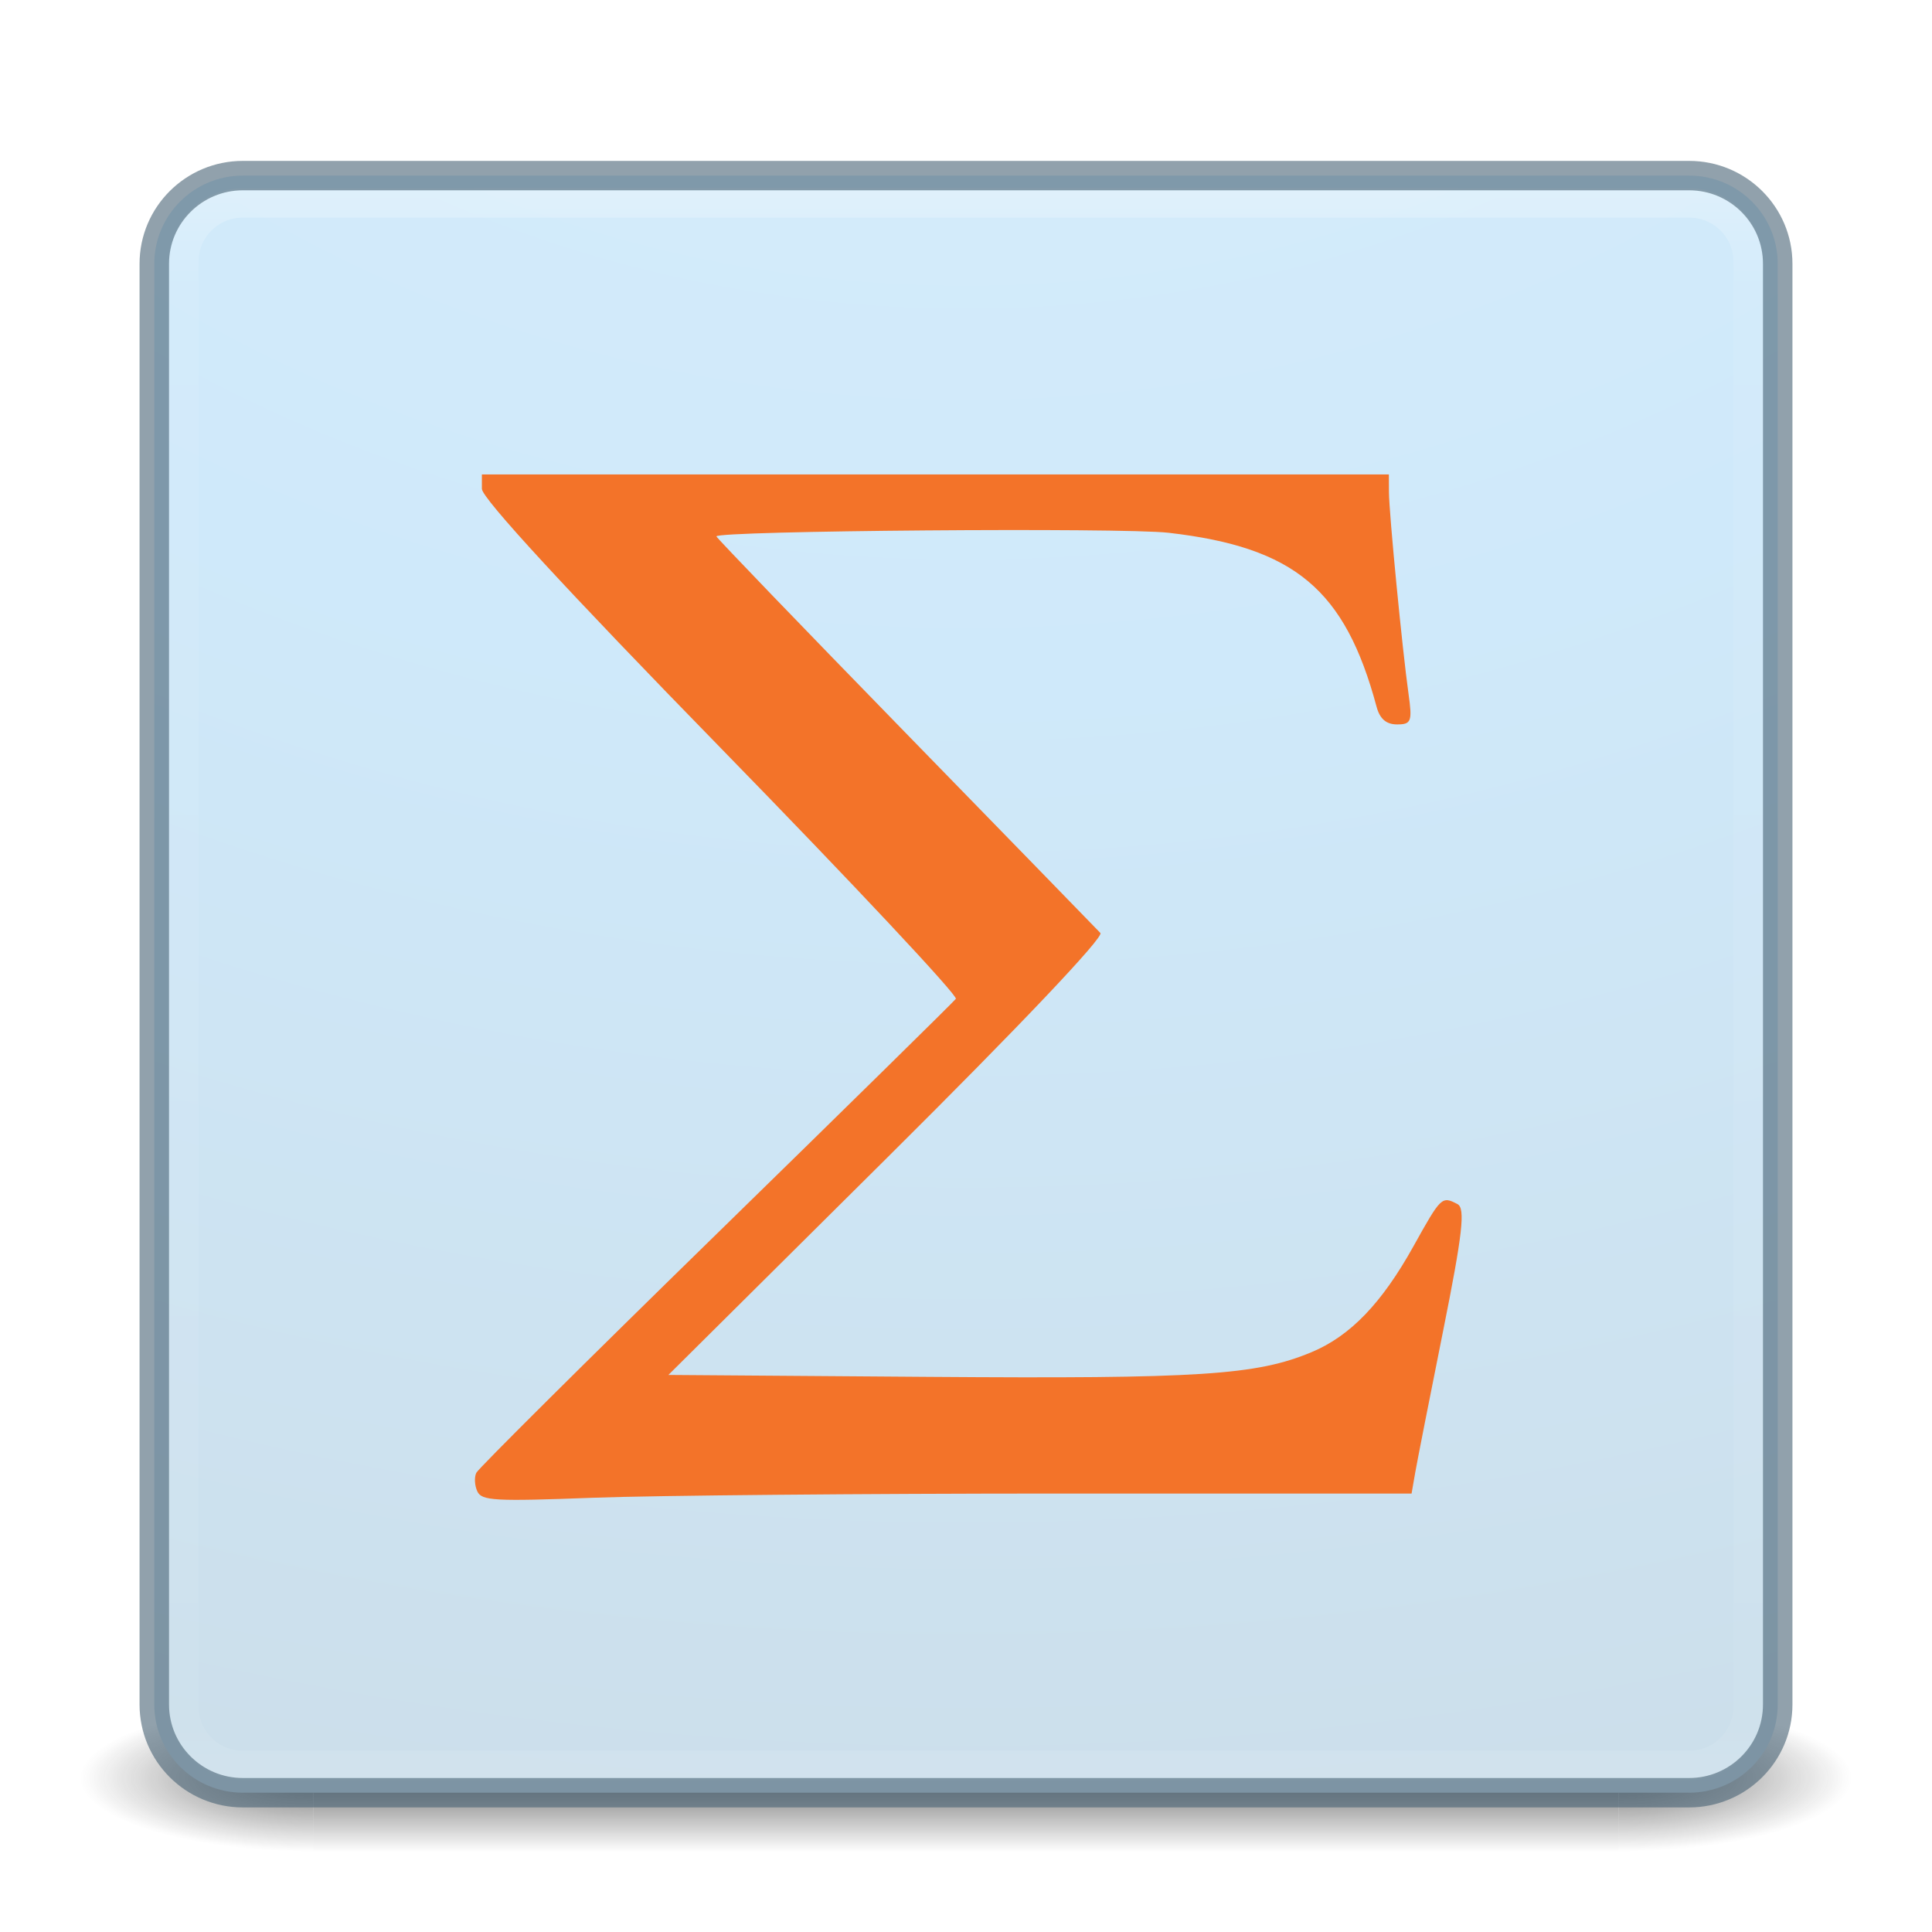
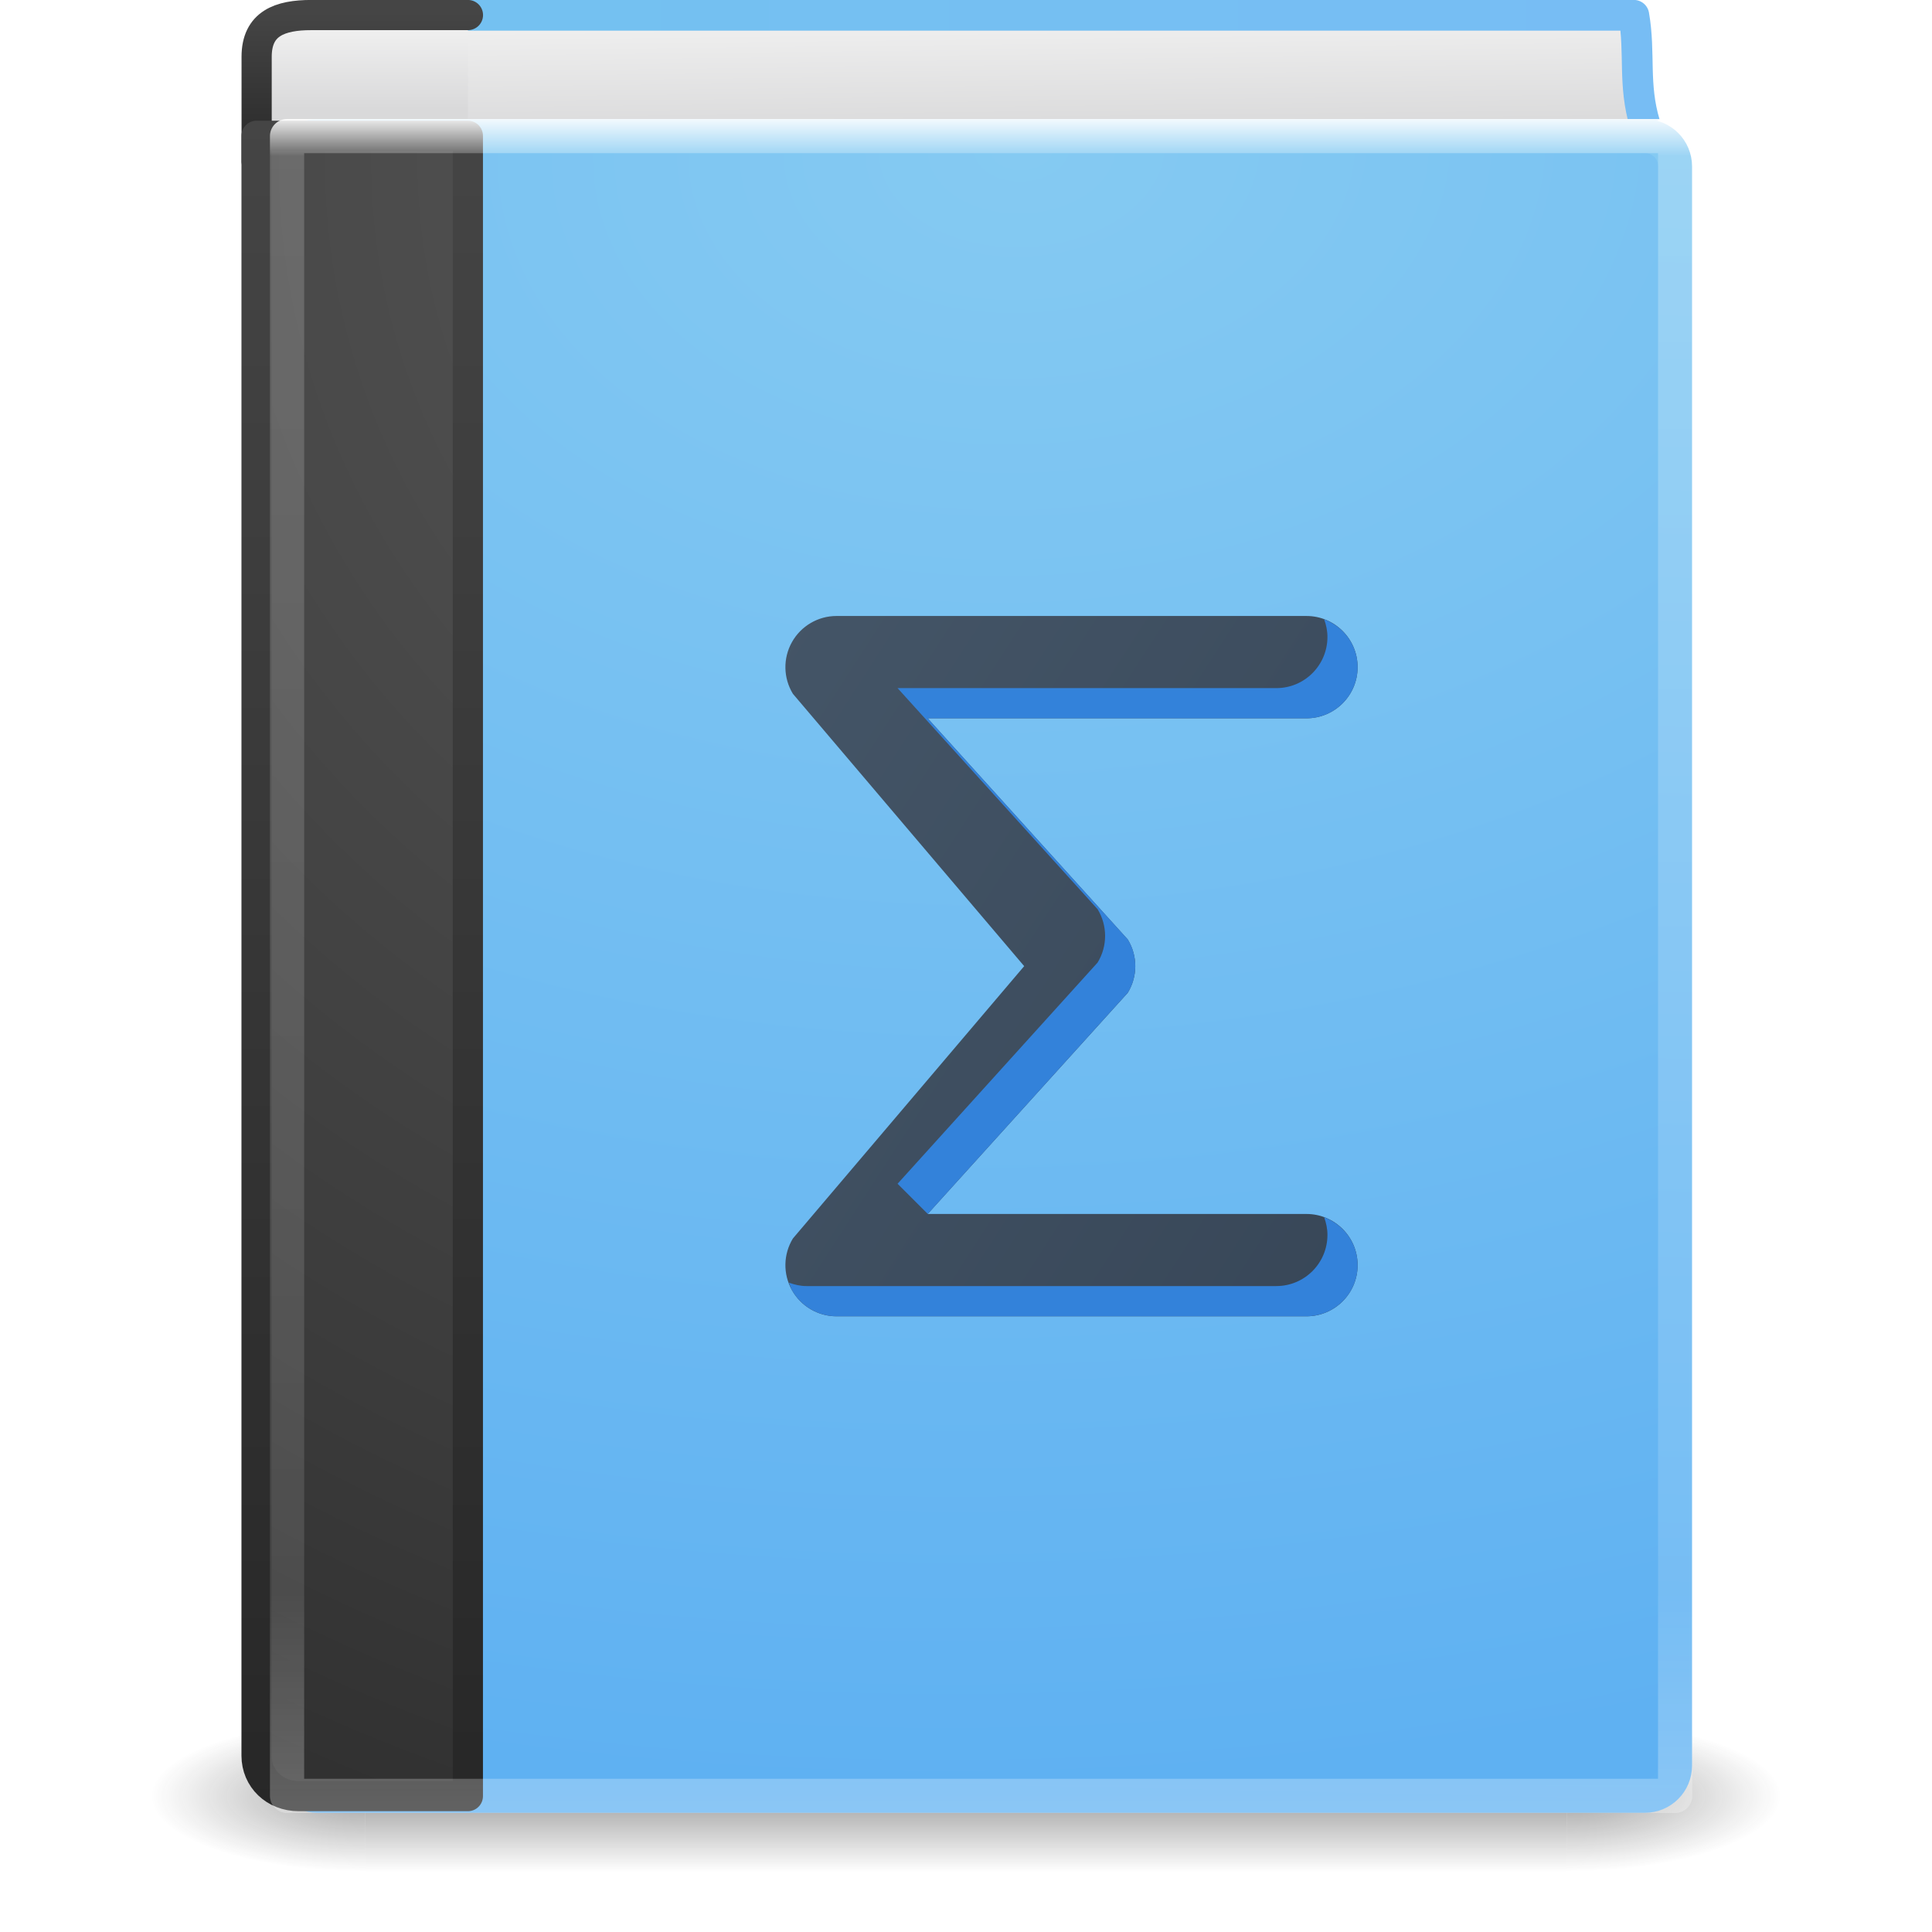
- <svg xmlns="http://www.w3.org/2000/svg" xmlns:xlink="http://www.w3.org/1999/xlink" width="24" height="24" id="svg2" version="1.1">
-   <defs id="defs4">
+ <svg xmlns="http://www.w3.org/2000/svg" xmlns:xlink="http://www.w3.org/1999/xlink" version="1.1" width="24" height="24" id="svg4223">
+   <defs id="defs4225">
+     <linearGradient id="linearGradient1077">
+       <stop style="stop-color:#445567;stop-opacity:1;" offset="0" id="stop1073" />
+       <stop style="stop-color:#253141;stop-opacity:1" offset="1" id="stop1075" />
+     </linearGradient>
+     <linearGradient id="linearGradient1190">
+       <stop offset="0" style="stop-color:#ffffff;stop-opacity:1" id="stop1182" />
+       <stop offset="0.025" style="stop-color:#ffffff;stop-opacity:0.179" id="stop1184" />
+       <stop offset="0.868" style="stop-color:#ffffff;stop-opacity:0.114" id="stop1186" />
+       <stop offset="1" style="stop-color:#ffffff;stop-opacity:0.277" id="stop1188" />
+     </linearGradient>
+     <linearGradient id="linearGradient1180">
+       <stop offset="0" style="stop-color:#73c2f0;stop-opacity:1" id="stop1176" />
+       <stop offset="1" style="stop-color:#77bdf4;stop-opacity:1" id="stop1178" />
+     </linearGradient>
+     <linearGradient id="linearGradient1174">
+       <stop id="stop1166" style="stop-color:#85caf2;stop-opacity:1" offset="0" />
+       <stop id="stop1172" style="stop-color:#5fb1f2;stop-opacity:1" offset="1" />
+     </linearGradient>
+     <linearGradient id="linearGradient1080">
+       <stop offset="0" style="stop-color:#5e9af3;stop-opacity:1;" id="stop1076" />
+       <stop offset="1" style="stop-color:#002e99;stop-opacity:1" id="stop1078" />
+     </linearGradient>
+     <linearGradient id="linearGradient1074">
+       <stop offset="0" style="stop-color:#85caf2;stop-opacity:1" id="stop1070" />
+       <stop offset="1" style="stop-color:#002e99;stop-opacity:1" id="stop1072" />
+     </linearGradient>
+     <linearGradient id="linearGradient4301">
+       <stop offset="0" style="stop-color:#5ebef3;stop-opacity:1;" id="stop4303" />
+       <stop offset="1" style="stop-color:#502c13;stop-opacity:1;" id="stop4305" />
+     </linearGradient>
+     <linearGradient id="linearGradient4251">
+       <stop id="stop4253" style="stop-color:#f3b15e;stop-opacity:1;" offset="0" />
+       <stop id="stop4255" style="stop-color:#502c13;stop-opacity:1;" offset="1" />
+     </linearGradient>
+     <linearGradient id="linearGradient4201">
+       <stop id="stop4203" style="stop-color:#ff5252;stop-opacity:1;" offset="0" />
+       <stop id="stop4205" style="stop-color:#6e3238;stop-opacity:1;" offset="1" />
+     </linearGradient>
+     <linearGradient id="linearGradient4151">
+       <stop offset="0" style="stop-color:#734747;stop-opacity:1;" id="stop4153" />
+       <stop offset="1" style="stop-color:#6f4545;stop-opacity:1;" id="stop4155" />
+     </linearGradient>
+     <linearGradient id="linearGradient4145">
+       <stop offset="0" style="stop-color:#a77171;stop-opacity:1;" id="stop4147" />
+       <stop offset="1" style="stop-color:#6f4545;stop-opacity:1;" id="stop4149" />
+     </linearGradient>
+     <linearGradient id="linearGradient4139">
+       <stop offset="0" style="stop-color:#f35e5e;stop-opacity:1;" id="stop4141" />
+       <stop offset="1" style="stop-color:#501319;stop-opacity:1;" id="stop4143" />
+     </linearGradient>
+     <linearGradient x1="24" y1="14.078" x2="24" y2="32.463" id="linearGradient3142-0" xlink:href="#linearGradient4070" gradientUnits="userSpaceOnUse" gradientTransform="matrix(1.216216,0,0,1.432432,2.810813,-2.37834)" />
+     <linearGradient id="linearGradient4070">
+       <stop id="stop4072" style="stop-color:#ffffff;stop-opacity:1" offset="0" />
+       <stop id="stop4074" style="stop-color:#ffffff;stop-opacity:0.235" offset="0.134" />
+       <stop id="stop4076" style="stop-color:#ffffff;stop-opacity:0.157" offset="0.947" />
+       <stop id="stop4078" style="stop-color:#ffffff;stop-opacity:0.392" offset="1" />
+     </linearGradient>
+     <radialGradient cx="13.003" cy="8.45" r="20" fx="13.003" fy="8.45" id="radialGradient3963" xlink:href="#linearGradient2867-449-88-871-390-598-476-591-434-148-57-177-641-289-620-227-114-444-680-744-8-7-7" gradientUnits="userSpaceOnUse" gradientTransform="matrix(0,1.915114,-1.624068,0,49.18345,-7.979005)" />
+     <linearGradient id="linearGradient2867-449-88-871-390-598-476-591-434-148-57-177-641-289-620-227-114-444-680-744-8-7-7">
+       <stop id="stop5430-8-6-8" style="stop-color:#5f5f5f;stop-opacity:1" offset="0" />
+       <stop id="stop5432-3-5-5" style="stop-color:#4f4f4f;stop-opacity:1" offset="0.262" />
+       <stop id="stop5434-1-6-9" style="stop-color:#3b3b3b;stop-opacity:1" offset="0.705" />
+       <stop id="stop5436-8-9-2" style="stop-color:#2b2b2b;stop-opacity:1" offset="1" />
+     </linearGradient>
+     <linearGradient x1="24" y1="31.26" x2="24" y2="10.166" id="linearGradient3965" xlink:href="#linearGradient3707-319-631-407-324-616-674-812-821-107-178-392-400-6-7-3" gradientUnits="userSpaceOnUse" gradientTransform="matrix(1.709209,0,0,1.812162,-5.560759,-12.07021)" />
+     <linearGradient id="linearGradient3707-319-631-407-324-616-674-812-821-107-178-392-400-6-7-3">
+       <stop id="stop5440-4-4-64" style="stop-color:#272727;stop-opacity:1" offset="0" />
+       <stop id="stop5442-3-5-7" style="stop-color:#454545;stop-opacity:1" offset="1" />
+     </linearGradient>
+     <linearGradient x1="24" y1="5" x2="24" y2="43" id="linearGradient3142" xlink:href="#linearGradient3731" gradientUnits="userSpaceOnUse" gradientTransform="matrix(1.216216,0,0,1.432432,2.810813,-2.378363)" />
+     <linearGradient id="linearGradient3731">
+       <stop id="stop3733" style="stop-color:#ffffff;stop-opacity:1" offset="0" />
+       <stop id="stop3735" style="stop-color:#ffffff;stop-opacity:0.235" offset="0.027" />
+       <stop id="stop3737" style="stop-color:#ffffff;stop-opacity:0.157" offset="0.974" />
+       <stop id="stop3739" style="stop-color:#ffffff;stop-opacity:0.392" offset="1" />
+     </linearGradient>
+     <radialGradient cx="7.496" cy="8.45" r="20" fx="7.496" fy="8.45" id="radialGradient3145" xlink:href="#linearGradient2867-449-88-871-390-598-476-591-434-148-57-177-641-289-620-227-114-444-680-744-8" gradientUnits="userSpaceOnUse" gradientTransform="matrix(2.7199858e-8,3.295755,-3.46116,-6.0720387e-8,65.04615,-19.38243)" />
+     <linearGradient id="linearGradient2867-449-88-871-390-598-476-591-434-148-57-177-641-289-620-227-114-444-680-744-8">
+       <stop id="stop5430-8" style="stop-color:#5f5f5f;stop-opacity:1" offset="0" />
+       <stop id="stop5432-3" style="stop-color:#4f4f4f;stop-opacity:1" offset="0.262" />
+       <stop id="stop5434-1" style="stop-color:#3b3b3b;stop-opacity:1" offset="0.705" />
+       <stop id="stop5436-8" style="stop-color:#2b2b2b;stop-opacity:1" offset="1" />
+     </linearGradient>
+     <linearGradient x1="24" y1="44" x2="24" y2="3.899" id="linearGradient3147" xlink:href="#linearGradient3707-319-631-407-324-616-674-812-821-107-178-392-400-6" gradientUnits="userSpaceOnUse" gradientTransform="matrix(1.4,0,0,1.410256,2.200001,-1.846174)" />
+     <linearGradient id="linearGradient3707-319-631-407-324-616-674-812-821-107-178-392-400-6">
+       <stop id="stop5440-4" style="stop-color:#272727;stop-opacity:1" offset="0" />
+       <stop id="stop5442-3" style="stop-color:#454545;stop-opacity:1" offset="1" />
+     </linearGradient>
+     <linearGradient id="linearGradient8967">
+       <stop id="stop8969" style="stop-color:#5e9af3;stop-opacity:1;" offset="0" />
+       <stop id="stop8971" style="stop-color:#2d3c59;stop-opacity:1;" offset="1" />
+     </linearGradient>
+     <linearGradient x1="32.256" y1="4.683" x2="32.256" y2="60.876" id="linearGradient3153" xlink:href="#linearGradient3319" gradientUnits="userSpaceOnUse" gradientTransform="matrix(0.9482528,0,0,0.9889482,2.155905,-0.3658631)" />
+     <linearGradient id="linearGradient3319">
+       <stop id="stop3321" style="stop-color:#7189a7;stop-opacity:1;" offset="0" />
+       <stop id="stop3323" style="stop-color:#45556f;stop-opacity:1;" offset="1" />
+     </linearGradient>
+     <linearGradient x1="10.654" y1="1" x2="10.654" y2="3" id="linearGradient3156" xlink:href="#linearGradient2346" gradientUnits="userSpaceOnUse" gradientTransform="matrix(1.4,0,0,1.250008,-0.6000138,-0.1250361)" />
+     <linearGradient id="linearGradient2346">
+       <stop id="stop2348" style="stop-color:#eeeeee;stop-opacity:1" offset="0" />
+       <stop id="stop2350" style="stop-color:#d9d9da;stop-opacity:1" offset="1" />
+     </linearGradient>
+     <linearGradient x1="24" y1="44" x2="24" y2="3.899" id="linearGradient3158" xlink:href="#linearGradient3707-319-631-407-324-616-674-812-821-107-178-392-400-6-2" gradientUnits="userSpaceOnUse" gradientTransform="matrix(1.4,0,0,0.1282052,2.200352,-0.07692425)" />
+     <linearGradient id="linearGradient3707-319-631-407-324-616-674-812-821-107-178-392-400-6-2">
+       <stop id="stop5440-4-8" style="stop-color:#272727;stop-opacity:1" offset="0" />
+       <stop id="stop5442-3-8" style="stop-color:#454545;stop-opacity:1" offset="1" />
+     </linearGradient>
+     <linearGradient id="linearGradient4652">
+       <stop id="stop4654" style="stop-color:#9b876c;stop-opacity:1" offset="0" />
+       <stop id="stop4656" style="stop-color:#9b876c;stop-opacity:1" offset="0.96" />
+       <stop id="stop4658" style="stop-color:#c2c2c2;stop-opacity:1" offset="0.963" />
+       <stop id="stop4660" style="stop-color:#c2c2c2;stop-opacity:1" offset="1" />
+     </linearGradient>
+     <linearGradient x1="24.627" y1="3.123" x2="24.64" y2="4.883" id="linearGradient4219" xlink:href="#linearGradient2346" gradientUnits="userSpaceOnUse" gradientTransform="matrix(1.348499,0,0,2.041836,1.284769,-5.518333)" />
+     <linearGradient x1="5.212" y1="0.065" x2="54.887" y2="0.065" id="linearGradient4221" xlink:href="#linearGradient4652" gradientUnits="userSpaceOnUse" gradientTransform="matrix(0.9620091,0,0,0.99188,2.534991,-0.2236392)" />
+     <radialGradient cx="4.993" cy="43.5" r="2.5" fx="4.993" fy="43.5" id="radialGradient2873-966-168" xlink:href="#linearGradient3688-166-749" gradientUnits="userSpaceOnUse" gradientTransform="matrix(2.003784,0,0,1.4,27.98813,-17.4)" />
+     <linearGradient id="linearGradient3688-166-749">
+       <stop id="stop2883" style="stop-color:#181818;stop-opacity:1" offset="0" />
+       <stop id="stop2885" style="stop-color:#181818;stop-opacity:0" offset="1" />
+     </linearGradient>
+     <radialGradient cx="4.993" cy="43.5" r="2.5" fx="4.993" fy="43.5" id="radialGradient2875-742-326" xlink:href="#linearGradient3688-464-309" gradientUnits="userSpaceOnUse" gradientTransform="matrix(2.003784,0,0,1.4,-20.01187,-104.4)" />
+     <linearGradient id="linearGradient3688-464-309">
+       <stop id="stop2889" style="stop-color:#181818;stop-opacity:1" offset="0" />
+       <stop id="stop2891" style="stop-color:#181818;stop-opacity:0" offset="1" />
+     </linearGradient>
+     <linearGradient x1="25.058" y1="47.028" x2="25.058" y2="39.999" id="linearGradient2877-634-617" xlink:href="#linearGradient3702-501-757" gradientUnits="userSpaceOnUse" />
+     <linearGradient id="linearGradient3702-501-757">
+       <stop id="stop2895" style="stop-color:#181818;stop-opacity:0" offset="0" />
+       <stop id="stop2897" style="stop-color:#181818;stop-opacity:1" offset="0.5" />
+       <stop id="stop2899" style="stop-color:#181818;stop-opacity:0" offset="1" />
+     </linearGradient>
+     <radialGradient cx="32.5" cy="8.557" r="23.5" fx="32.5" fy="8.557" id="radialGradient3831" xlink:href="#linearGradient8967" gradientUnits="userSpaceOnUse" gradientTransform="matrix(0,2.8186,-3.358332,0,61.2356,-87.53716)" />
+     <linearGradient id="linearGradient3242-7">
+       <stop id="stop3244-5" style="stop-color:#eef87e;stop-opacity:1" offset="0" />
+       <stop id="stop3246-9" style="stop-color:#cde34f;stop-opacity:1" offset="0.262" />
+       <stop id="stop3248-7" style="stop-color:#93b723;stop-opacity:1" offset="0.661" />
+       <stop id="stop3250-8" style="stop-color:#5a7e0d;stop-opacity:1" offset="1" />
+     </linearGradient>
+     <linearGradient id="linearGradient2490-3">
+       <stop id="stop2492-3" style="stop-color:#3f7010;stop-opacity:1" offset="0" />
+       <stop id="stop2494-8" style="stop-color:#84a718;stop-opacity:1" offset="1" />
+     </linearGradient>
+     <linearGradient x1="22.369" y1="8.032" x2="22.369" y2="38.274" id="linearGradient3076" xlink:href="#linearGradient4418" gradientUnits="userSpaceOnUse" gradientTransform="matrix(0.810162,0,0,0.8052748,30.87761,31.35532)" />
+     <linearGradient id="linearGradient4418">
+       <stop id="stop4420" style="stop-color:#ffffff;stop-opacity:1" offset="0" />
+       <stop id="stop4422" style="stop-color:#ffffff;stop-opacity:0.235" offset="0.384" />
+       <stop id="stop4424" style="stop-color:#ffffff;stop-opacity:0.157" offset="0.617" />
+       <stop id="stop4426" style="stop-color:#ffffff;stop-opacity:0.392" offset="1" />
+     </linearGradient>
+     <radialGradient cx="65.916" cy="48.449" r="31" fx="65.916" fy="48.449" id="radialGradient3345" xlink:href="#linearGradient3242-7" gradientUnits="userSpaceOnUse" gradientTransform="matrix(0,1.242076,-1.351224,0,114.6003,-44.65654)" />
+     <linearGradient x1="72.422" y1="123.191" x2="72.422" y2="52.809" id="linearGradient3347" xlink:href="#linearGradient2490-3" gradientUnits="userSpaceOnUse" gradientTransform="matrix(0.3711735,0,0,0.3742099,16.33673,17.05632)" />
+     <linearGradient id="linearGradient3977-4">
+       <stop offset="0" style="stop-color:#ffffff;stop-opacity:1;" id="stop3979-7" />
+       <stop id="stop3981-6" style="stop-color:#ffffff;stop-opacity:0.235;" offset="0.036" />
+       <stop offset="0.951" style="stop-color:#ffffff;stop-opacity:0.157;" id="stop3983-5" />
+       <stop offset="1" style="stop-color:#ffffff;stop-opacity:0.392;" id="stop3985-6" />
+     </linearGradient>
+     <linearGradient id="linearGradient3600-9">
+       <stop id="stop3602-3" style="stop-color:#f4f4f4;stop-opacity:1" offset="0" />
+       <stop id="stop3604-7" style="stop-color:#dbdbdb;stop-opacity:1" offset="1" />
+     </linearGradient>
+     <linearGradient id="linearGradient3104">
+       <stop id="stop3106" style="stop-color:#a0a0a0;stop-opacity:1;" offset="0" />
+       <stop id="stop3108" style="stop-color:#bebebe;stop-opacity:1;" offset="1" />
+     </linearGradient>
+     <linearGradient id="linearGradient5048">
+       <stop offset="0" style="stop-color:#000000;stop-opacity:0" id="stop5050" />
+       <stop offset="0.5" style="stop-color:#000000;stop-opacity:1" id="stop5056" />
+       <stop offset="1" style="stop-color:#000000;stop-opacity:0" id="stop5052" />
+     </linearGradient>
+     <linearGradient id="linearGradient5060">
+       <stop offset="0" style="stop-color:#000000;stop-opacity:1" id="stop5062" />
+       <stop offset="1" style="stop-color:#000000;stop-opacity:0" id="stop5064" />
+     </linearGradient>
+     <linearGradient gradientTransform="matrix(0.09153846,0,0,0.02058823,-1.084616,49.45142)" gradientUnits="userSpaceOnUse" xlink:href="#linearGradient5048-7" id="linearGradient3128" y2="609.505" x2="302.857" y1="366.648" x1="302.857" />
+     <linearGradient id="linearGradient5048-7">
+       <stop offset="0" style="stop-color:#000000;stop-opacity:0" id="stop5050-3" />
+       <stop offset="0.5" style="stop-color:#000000;stop-opacity:1" id="stop5056-3" />
+       <stop offset="1" style="stop-color:#000000;stop-opacity:0" id="stop5052-6" />
+     </linearGradient>
+     <radialGradient gradientTransform="matrix(-0.03132632,0,0,0.02058823,28.77914,49.45142)" gradientUnits="userSpaceOnUse" xlink:href="#linearGradient5060-8" id="radialGradient3060" fy="486.648" fx="605.714" r="117.143" cy="486.648" cx="605.714" />
+     <linearGradient id="linearGradient5060-8">
+       <stop offset="0" style="stop-color:#000000;stop-opacity:1" id="stop5062-9" />
+       <stop offset="1" style="stop-color:#000000;stop-opacity:0" id="stop5064-2" />
+     </linearGradient>
+     <radialGradient gradientTransform="matrix(0.03132633,0,0,0.02058823,35.22086,49.45142)" gradientUnits="userSpaceOnUse" xlink:href="#linearGradient5060-8" id="radialGradient3057" fy="486.648" fx="605.714" r="117.143" cy="486.648" cx="605.714" />
+     <linearGradient id="linearGradient3600-9-3">
+       <stop offset="0" style="stop-color:#f4f4f4;stop-opacity:1" id="stop3602-3-0" />
+       <stop offset="1" style="stop-color:#dbdbdb;stop-opacity:1" id="stop3604-7-5" />
+     </linearGradient>
+     <linearGradient gradientTransform="matrix(1.314283,0,0,1.260239,0.4572141,-2.17932)" gradientUnits="userSpaceOnUse" xlink:href="#linearGradient3600-9-3" id="linearGradient3054" y2="47.013" x2="25.132" y1="0.985" x1="25.132" />
+     <linearGradient id="linearGradient3977-4-1">
+       <stop offset="0" style="stop-color:#ffffff;stop-opacity:1" id="stop3979-7-7" />
+       <stop offset="0.012" style="stop-color:#ffffff;stop-opacity:0.235" id="stop3981-6-3" />
+       <stop offset="0.988" style="stop-color:#ffffff;stop-opacity:0.157" id="stop3983-5-7" />
+       <stop offset="1" style="stop-color:#ffffff;stop-opacity:0.392" id="stop3985-6-7" />
+     </linearGradient>
+     <linearGradient gradientTransform="matrix(1.216216,0,0,1.540538,2.810818,-6.97295)" gradientUnits="userSpaceOnUse" xlink:href="#linearGradient3977-4-1" id="linearGradient3051" y2="42.1" x2="24" y1="5.864" x1="24" />
+     <linearGradient id="linearGradient3104-6">
+       <stop offset="0" style="stop-color:#000000;stop-opacity:0.318" id="stop3106-3" />
+       <stop offset="1" style="stop-color:#000000;stop-opacity:0.24" id="stop3108-9" />
+     </linearGradient>
+     <linearGradient gradientTransform="matrix(1.084352,0,0,1.199737,79.55086,-4.16286)" gradientUnits="userSpaceOnUse" xlink:href="#linearGradient3104-6" id="linearGradient3048" y2="2.906" x2="-51.786" y1="50.786" x1="-51.786" />
+     <linearGradient id="linearGradient3104-5">
+       <stop offset="0" style="stop-color:#aaaaaa;stop-opacity:1" id="stop3106-2" />
+       <stop offset="1" style="stop-color:#c8c8c8;stop-opacity:1" id="stop3108-5" />
+     </linearGradient>
+     <linearGradient gradientTransform="matrix(1.342857,0,0,1.34074,-2.433093,-4.25203)" gradientUnits="userSpaceOnUse" xlink:href="#linearGradient3104-5" id="linearGradient3072" y2="3.364" x2="22.004" y1="47.813" x1="22.004" />
+     <radialGradient xlink:href="#linearGradient3688-166-749" id="radialGradient4115" gradientUnits="userSpaceOnUse" gradientTransform="matrix(2.003784,0,0,1.4,27.98813,-17.4)" cx="4.993" cy="43.5" fx="4.993" fy="43.5" r="2.5" />
+     <radialGradient xlink:href="#linearGradient3688-464-309" id="radialGradient4117" gradientUnits="userSpaceOnUse" gradientTransform="matrix(2.003784,0,0,1.4,-20.01187,-104.4)" cx="4.993" cy="43.5" fx="4.993" fy="43.5" r="2.5" />
+     <linearGradient xlink:href="#linearGradient3702-501-757" id="linearGradient4119" gradientUnits="userSpaceOnUse" x1="25.058" y1="47.028" x2="25.058" y2="39.999" />
+     <linearGradient xlink:href="#linearGradient2346" id="linearGradient4121" gradientUnits="userSpaceOnUse" gradientTransform="matrix(0.5056873,0,0,0.7656884,0.4817884,37.93062)" x1="24.627" y1="3.123" x2="24.64" y2="4.883" />
+     <linearGradient xlink:href="#linearGradient1180" id="linearGradient4123" gradientUnits="userSpaceOnUse" gradientTransform="matrix(0.3607534,0,0,0.371955,0.9506216,39.91613)" x1="5.212" y1="0.065" x2="54.887" y2="0.065" />
+     <linearGradient xlink:href="#linearGradient2346" id="linearGradient4125" gradientUnits="userSpaceOnUse" gradientTransform="matrix(0.5249999,0,0,0.4687531,-0.2250052,39.95311)" x1="10.654" y1="1" x2="10.654" y2="3" />
+     <linearGradient xlink:href="#linearGradient3707-319-631-407-324-616-674-812-821-107-178-392-400-6-2" id="linearGradient4127" gradientUnits="userSpaceOnUse" gradientTransform="matrix(0.5249999,0,0,0.04807693,0.825132,39.97115)" x1="24" y1="44" x2="24" y2="3.899" />
+     <radialGradient xlink:href="#linearGradient1174" id="radialGradient4129" gradientUnits="userSpaceOnUse" gradientTransform="matrix(0.03671956,0.8672568,-1.258247,0.05327406,21.74953,12.96294)" cx="32.806" cy="8.157" fx="32.806" fy="8.157" r="23.5" />
+     <linearGradient xlink:href="#linearGradient1174" id="linearGradient4131" gradientUnits="userSpaceOnUse" gradientTransform="matrix(0.3555948,0,0,0.3708556,0.8084644,39.8628)" x1="33.416" y1="5.355" x2="32.256" y2="60.876" />
+     <radialGradient xlink:href="#linearGradient2867-449-88-871-390-598-476-591-434-148-57-177-641-289-620-227-114-444-680-744-8" id="radialGradient4133" gradientUnits="userSpaceOnUse" gradientTransform="matrix(0,1.235908,-1.297935,-2.2770144e-8,24.39231,32.73159)" cx="7.496" cy="8.45" fx="7.496" fy="8.45" r="20" />
+     <linearGradient xlink:href="#linearGradient3707-319-631-407-324-616-674-812-821-107-178-392-400-6" id="linearGradient4135" gradientUnits="userSpaceOnUse" gradientTransform="matrix(0.5250001,0,0,0.5288462,0.8250004,39.30769)" x1="24" y1="44" x2="24" y2="3.899" />
+     <linearGradient xlink:href="#linearGradient1190" id="linearGradient4137" gradientUnits="userSpaceOnUse" gradientTransform="matrix(0.4660304,0,0,0.5572395,1.002636,38.62626)" x1="24" y1="5" x2="24" y2="43" />
    <linearGradient id="linearGradient25914">
-       <stop style="stop-color:#000000;stop-opacity:1;" offset="0" id="stop25916" />
-       <stop id="stop25922" offset="0.5" style="stop-color:#000000;stop-opacity:0.251;" />
-       <stop style="stop-color:#000000;stop-opacity:1;" offset="1" id="stop25918" />
+       <stop id="stop25916" offset="0" style="stop-color:#000000;stop-opacity:1;" />
+       <stop style="stop-color:#000000;stop-opacity:0.251;" offset="0.5" id="stop25922" />
+       <stop id="stop25918" offset="1" style="stop-color:#000000;stop-opacity:1;" />
    </linearGradient>
    <linearGradient id="linearGradient3671-580-6">
-       <stop id="stop4088-6" style="stop-color:#daeefb;stop-opacity:1;" offset="0" />
-       <stop id="stop4090-4" style="stop-color:#cfe9fa;stop-opacity:1;" offset="0.262" />
-       <stop id="stop4092-6" style="stop-color:#c9d6de;stop-opacity:1;" offset="0.705" />
-       <stop id="stop4094-2" style="stop-color:#7797ab;stop-opacity:1;" offset="1" />
+       <stop offset="0" style="stop-color:#daeefb;stop-opacity:1;" id="stop4088-6" />
+       <stop offset="0.262" style="stop-color:#cfe9fa;stop-opacity:1;" id="stop4090-4" />
+       <stop offset="0.705" style="stop-color:#c9d6de;stop-opacity:1;" id="stop4092-6" />
+       <stop offset="1" style="stop-color:#7797ab;stop-opacity:1;" id="stop4094-2" />
    </linearGradient>
    <linearGradient id="linearGradient3707-662-8">
-       <stop id="stop4098-9" style="stop-color:#542f57;stop-opacity:1" offset="0" />
-       <stop id="stop4100-6" style="stop-color:#bb5ca4;stop-opacity:1" offset="1" />
+       <stop offset="0" style="stop-color:#542f57;stop-opacity:1" id="stop4098-9" />
+       <stop offset="1" style="stop-color:#bb5ca4;stop-opacity:1" id="stop4100-6" />
    </linearGradient>
    <linearGradient id="linearGradient3924-2-2-5-8">
-       <stop id="stop3926-9-4-9-6" style="stop-color:#ffffff;stop-opacity:1" offset="0" />
-       <stop id="stop3928-9-8-6-5" style="stop-color:#ffffff;stop-opacity:0.235" offset="0.063" />
-       <stop id="stop3930-3-5-1-7" style="stop-color:#ffffff;stop-opacity:0.157" offset="0.951" />
-       <stop id="stop3932-8-0-4-8" style="stop-color:#ffffff;stop-opacity:0.392" offset="1" />
-     </linearGradient>
-     <radialGradient cx="4.993" cy="43.5" r="2.5" fx="4.993" fy="43.5" id="radialGradient3337-2-2" xlink:href="#linearGradient3688-166-749-4-0-3-8" gradientUnits="userSpaceOnUse" gradientTransform="matrix(2.003784,0,0,1.4,27.98813,-17.4)" />
-     <linearGradient id="linearGradient3688-166-749-4-0-3-8">
-       <stop id="stop2883-4-0-1-8" style="stop-color:#181818;stop-opacity:1" offset="0" />
-       <stop id="stop2885-9-2-9-6" style="stop-color:#181818;stop-opacity:0" offset="1" />
-     </linearGradient>
-     <radialGradient cx="4.993" cy="43.5" r="2.5" fx="4.993" fy="43.5" id="radialGradient3339-1-4" xlink:href="#linearGradient3688-464-309-9-2-4-2" gradientUnits="userSpaceOnUse" gradientTransform="matrix(2.003784,0,0,1.4,-20.01187,-104.4)" />
-     <linearGradient id="linearGradient3688-464-309-9-2-4-2">
-       <stop id="stop2889-7-9-6-9" style="stop-color:#181818;stop-opacity:1" offset="0" />
-       <stop id="stop2891-6-6-1-7" style="stop-color:#181818;stop-opacity:0" offset="1" />
-     </linearGradient>
-     <linearGradient id="linearGradient3702-501-757-8-4-1-1">
-       <stop id="stop2895-8-9-9-1" style="stop-color:#181818;stop-opacity:0" offset="0" />
-       <stop id="stop2897-7-8-7-7" style="stop-color:#181818;stop-opacity:1" offset="0.5" />
-       <stop id="stop2899-4-5-1-5" style="stop-color:#181818;stop-opacity:0" offset="1" />
-     </linearGradient>
-     <radialGradient xlink:href="#linearGradient3671-580-6" id="radialGradient24427" cx="32" cy="1024.362" fx="32" fy="1024.362" r="7" gradientTransform="matrix(1,0,0,1.714286,0,-731.6873)" gradientUnits="userSpaceOnUse" />
-     <linearGradient xlink:href="#linearGradient3671-580-6" id="linearGradient24444" x1="32" y1="24" x2="32" y2="48" gradientUnits="userSpaceOnUse" />
-     <radialGradient xlink:href="#linearGradient3688-166-749-4-0-3-8" id="radialGradient3320" gradientUnits="userSpaceOnUse" gradientTransform="matrix(2.003784,0,0,1.4,27.98813,-17.4)" cx="4.993" cy="43.5" fx="4.993" fy="43.5" r="2.5" />
-     <radialGradient xlink:href="#linearGradient3688-464-309-9-2-4-2" id="radialGradient3322" gradientUnits="userSpaceOnUse" gradientTransform="matrix(2.003784,0,0,1.4,-20.01187,-104.4)" cx="4.993" cy="43.5" fx="4.993" fy="43.5" r="2.5" />
-     <linearGradient xlink:href="#linearGradient3702-501-757-8-4-1-1" id="linearGradient3324" gradientUnits="userSpaceOnUse" x1="25.058" y1="47.028" x2="25.058" y2="39.999" />
-     <radialGradient xlink:href="#linearGradient3671-580-6" id="radialGradient3326" gradientUnits="userSpaceOnUse" gradientTransform="matrix(0,9.65076,-11.86866,0,143.5565,919.1414)" cx="7.145" cy="10.031" fx="7.145" fy="10.031" r="12.672" />
-     <linearGradient xlink:href="#linearGradient3924-2-2-5-8" id="linearGradient3328" gradientUnits="userSpaceOnUse" gradientTransform="matrix(1.074322,0,0,1.07534,-1.28378,1001.967)" x1="24" y1="5" x2="24" y2="43" />
+       <stop offset="0" style="stop-color:#ffffff;stop-opacity:1" id="stop3926-9-4-9-6" />
+       <stop offset="0.063" style="stop-color:#ffffff;stop-opacity:0.235" id="stop3928-9-8-6-5" />
+       <stop offset="0.951" style="stop-color:#ffffff;stop-opacity:0.157" id="stop3930-3-5-1-7" />
+       <stop offset="1" style="stop-color:#ffffff;stop-opacity:0.392" id="stop3932-8-0-4-8" />
+     </linearGradient>
+     <radialGradient gradientTransform="matrix(2.003784,0,0,1.4,27.98813,-17.4)" gradientUnits="userSpaceOnUse" xlink:href="#linearGradient3688-166-749" id="radialGradient3337-2-2" fy="43.5" fx="4.993" r="2.5" cy="43.5" cx="4.993" />
+     <radialGradient gradientTransform="matrix(2.003784,0,0,1.4,-20.01187,-104.4)" gradientUnits="userSpaceOnUse" xlink:href="#linearGradient3688-166-749" id="radialGradient3339-1-4" fy="43.5" fx="4.993" r="2.5" cy="43.5" cx="4.993" />
+     <radialGradient gradientUnits="userSpaceOnUse" gradientTransform="matrix(1,0,0,1.714286,0,-731.6873)" r="7" fy="1024.362" fx="32" cy="1024.362" cx="32" id="radialGradient24427" xlink:href="#linearGradient3671-580-6" />
+     <linearGradient gradientUnits="userSpaceOnUse" y2="48" x2="32" y1="24" x1="32" id="linearGradient24444" xlink:href="#linearGradient3671-580-6" />
+     <linearGradient xlink:href="#linearGradient1077" id="linearGradient1079" x1="11.488" y1="17.444" x2="714.166" y2="470.959" gradientUnits="userSpaceOnUse" />
+     <linearGradient xlink:href="#linearGradient1077" id="linearGradient2191" gradientUnits="userSpaceOnUse" x1="11.488" y1="17.444" x2="714.166" y2="470.959" />
+     <linearGradient xlink:href="#linearGradient1077" id="linearGradient2193" gradientUnits="userSpaceOnUse" x1="11.488" y1="17.444" x2="714.166" y2="470.959" />
+     <linearGradient xlink:href="#linearGradient1077" id="linearGradient2195" gradientUnits="userSpaceOnUse" x1="11.488" y1="17.444" x2="714.166" y2="470.959" />
+     <linearGradient xlink:href="#linearGradient1077" id="linearGradient2197" gradientUnits="userSpaceOnUse" x1="11.488" y1="17.444" x2="714.166" y2="470.959" />
+     <linearGradient xlink:href="#linearGradient1077" id="linearGradient2199" gradientUnits="userSpaceOnUse" x1="11.488" y1="17.444" x2="714.166" y2="470.959" />
+     <linearGradient xlink:href="#linearGradient1077" id="linearGradient2201" gradientUnits="userSpaceOnUse" x1="11.488" y1="17.444" x2="714.166" y2="470.959" />
+     <linearGradient xlink:href="#linearGradient1077" id="linearGradient2203" gradientUnits="userSpaceOnUse" x1="11.488" y1="17.444" x2="714.166" y2="470.959" />
+     <linearGradient xlink:href="#linearGradient1077" id="linearGradient2205" gradientUnits="userSpaceOnUse" x1="11.488" y1="17.444" x2="714.166" y2="470.959" />
+     <linearGradient xlink:href="#linearGradient1077" id="linearGradient2207" gradientUnits="userSpaceOnUse" x1="11.488" y1="17.444" x2="714.166" y2="470.959" />
+     <linearGradient xlink:href="#linearGradient1077" id="linearGradient2209" gradientUnits="userSpaceOnUse" x1="11.488" y1="17.444" x2="714.166" y2="470.959" />
+     <linearGradient xlink:href="#linearGradient1077" id="linearGradient2211" gradientUnits="userSpaceOnUse" x1="11.488" y1="17.444" x2="714.166" y2="470.959" />
+     <linearGradient xlink:href="#linearGradient1077" id="linearGradient2213" gradientUnits="userSpaceOnUse" x1="11.488" y1="17.444" x2="714.166" y2="470.959" />
+     <linearGradient xlink:href="#linearGradient1077" id="linearGradient2215" gradientUnits="userSpaceOnUse" x1="11.488" y1="17.444" x2="714.166" y2="470.959" />
+     <linearGradient xlink:href="#linearGradient1077" id="linearGradient2217" gradientUnits="userSpaceOnUse" x1="11.488" y1="17.444" x2="714.166" y2="470.959" />
+     <linearGradient xlink:href="#linearGradient1077" id="linearGradient2219" gradientUnits="userSpaceOnUse" x1="11.488" y1="17.444" x2="714.166" y2="470.959" />
+     <linearGradient xlink:href="#linearGradient1077" id="linearGradient2221" gradientUnits="userSpaceOnUse" x1="11.488" y1="17.444" x2="714.166" y2="470.959" />
+     <linearGradient xlink:href="#linearGradient1077" id="linearGradient2223" gradientUnits="userSpaceOnUse" x1="11.488" y1="17.444" x2="714.166" y2="470.959" />
  </defs>
-   <g id="layer1" transform="translate(0,-1028.362)">
-     <g id="g3310" transform="matrix(0.4888889,0,0,0.4878398,0.0222223,539.1976)">
-       <g transform="matrix(1.184211,0,0,0.5347829,-3.921053,1024.727)" id="g3712-8-2-4-4" style="opacity:0.6">
-         <rect width="5" height="7" x="38" y="40" id="rect2801-5-5-7-9" style="fill:url(#radialGradient3320);fill-opacity:1;stroke:none" />
-         <rect width="5" height="7" x="-10" y="-47" transform="scale(-1,-1)" id="rect3696-3-0-3-7" style="fill:url(#radialGradient3322);fill-opacity:1;stroke:none" />
-         <rect width="28" height="7" x="10" y="40" id="rect3700-5-6-8-4" style="fill:url(#linearGradient3324);fill-opacity:1;stroke:none" />
+   <g transform="translate(98.98305,-1026.955)" id="layer1" />
+   <g id="layer2" style="display:none" transform="translate(0,-40)">
+     <rect style="opacity:1;fill:#216ac9;fill-opacity:0.587;fill-rule:evenodd;stroke:none;stroke-width:2.812;stroke-linecap:round;stroke-linejoin:round;stroke-miterlimit:4;stroke-dasharray:none;stroke-dashoffset:0;stroke-opacity:1;paint-order:markers fill stroke" id="rect1484" width="24" height="24" x="0" y="40" />
+   </g>
+   <g id="layer3" transform="translate(0,-40)">
+     <g transform="matrix(0.5062498,0,0,0.2083335,-0.1500004,53.45833)" id="g4095" style="display:inline">
+       <g transform="matrix(1.052632,0,0,1.285713,-1.263158,-13.42854)" id="g4097" style="opacity:0.4">
+         <rect width="5" height="7" x="38" y="40" id="rect4099" style="fill:url(#radialGradient4115);fill-opacity:1;stroke:none" />
+         <rect width="5" height="7" x="-10" y="-47" transform="scale(-1)" id="rect4101" style="fill:url(#radialGradient4117);fill-opacity:1;stroke:none" />
+         <rect width="28" height="7" x="10" y="40" id="rect4103" style="fill:url(#linearGradient4119);fill-opacity:1;stroke:none" />
      </g>
-       <rect width="41.25" height="41.178" rx="2.25" ry="2.246" x="3.875" y="1007.187" id="rect5505-21-3-8-5-2" style="color:#000000;fill:url(#radialGradient3326);fill-opacity:1;fill-rule:nonzero;stroke:none;stroke-width:1;marker:none;visibility:visible;display:inline;overflow:visible;enable-background:accumulate" />
-       <rect width="39.75" height="39.788" rx="1.5" ry="1.497" x="4.625" y="1007.882" id="rect6741-5-0-2-3" style="opacity:0.3;fill:none;stroke:url(#linearGradient3328);stroke-width:0.749;stroke-linecap:round;stroke-linejoin:round;stroke-miterlimit:4;stroke-opacity:1;stroke-dasharray:none;stroke-dashoffset:0" />
-       <rect transform="matrix(0,-1,1,0,0,0)" width="41.178" height="41.25" rx="2.246" ry="2.25" x="-1048.365" y="3.875" id="rect5505-21-3-8-9-1-1" style="opacity:0.6;color:#000000;fill:none;stroke:#486374;stroke-width:0.749;stroke-linecap:round;stroke-linejoin:round;stroke-miterlimit:4;stroke-opacity:1;stroke-dasharray:none;stroke-dashoffset:0;marker:none;visibility:visible;display:inline;overflow:visible;enable-background:accumulate" />
-       <path id="path3059" d="m 12.083,1040.692 c -0.069,-0.148 -0.081,-0.362 -0.025,-0.474 0.055,-0.112 2.795,-2.842 6.089,-6.065 3.294,-3.224 6.036,-5.925 6.095,-6.003 0.059,-0.077 -2.627,-2.949 -5.968,-6.38 -3.914,-4.019 -6.075,-6.37 -6.075,-6.606 l -2.65e-4,-0.367 11.523,0 11.523,0 0.002,0.449 c 0.002,0.531 0.342,4.031 0.498,5.141 0.098,0.698 0.07,0.775 -0.291,0.775 -0.275,0 -0.438,-0.14 -0.521,-0.449 -0.802,-2.989 -2.083,-4.062 -5.286,-4.431 -1.191,-0.137 -11.489,-0.053 -11.489,0.092 0,0.033 2.159,2.28 4.799,4.994 2.639,2.714 4.87,5.011 4.958,5.105 0.096,0.103 -2.058,2.378 -5.409,5.713 l -5.568,5.541 6.62,0.049 c 6.893,0.051 8.322,-0.043 9.725,-0.63 0.982,-0.412 1.781,-1.244 2.585,-2.692 0.705,-1.27 0.721,-1.286 1.121,-1.077 0.203,0.106 0.128,0.762 -0.364,3.221 -0.34,1.699 -0.66,3.327 -0.711,3.619 l -0.092,0.53 -8.981,0 c -4.94,3e-4 -10.253,0.049 -11.807,0.107 -2.52,0.095 -2.839,0.078 -2.952,-0.164 z" style="fill:#f37329;fill-opacity:1" />
    </g>
+     <path d="m 20.434,41.543 c -0.149,-0.493 -0.056,-0.882 -0.138,-1.353 H 5.066 l 0.09,1.493" id="path4105" style="display:inline;fill:url(#linearGradient4121);fill-opacity:1;stroke:url(#linearGradient4123);stroke-width:0.382;stroke-linecap:butt;stroke-linejoin:round;stroke-miterlimit:0;stroke-dasharray:none;stroke-dashoffset:0;stroke-opacity:1" />
+     <path d="M 5.813,42.062 H 3.713 c -0.3,0 -0.525,-0.02 -0.525,-0.046 v -1.311 c 0,-0.416 0.293,-0.518 0.678,-0.518 h 1.947" id="path4107" style="color:#000000;display:inline;overflow:visible;visibility:visible;fill:url(#linearGradient4125);fill-opacity:1;fill-rule:nonzero;stroke:url(#linearGradient4127);stroke-width:0.375;stroke-linecap:round;stroke-linejoin:round;stroke-miterlimit:4;stroke-dasharray:none;stroke-dashoffset:0;stroke-opacity:1;marker:none;enable-background:accumulate" />
+     <rect width="17.243" height="20.618" rx="0.375" ry="0.375" x="3.566" y="41.691" id="rect4109" style="display:inline;opacity:1;fill:url(#radialGradient4129);fill-opacity:1;stroke:url(#linearGradient4131);stroke-width:0.42;stroke-linecap:round;stroke-linejoin:round;stroke-miterlimit:2;stroke-dasharray:none;stroke-dashoffset:0;stroke-opacity:1" />
+     <path d="m 5.812,41.687 c 0,0 0,14.341 0,20.625 h -2.1 c -0.3,0 -0.525,-0.218 -0.525,-0.503 V 41.687 Z" id="path4111" style="color:#000000;display:inline;overflow:visible;visibility:visible;fill:url(#radialGradient4133);fill-opacity:1;fill-rule:nonzero;stroke:url(#linearGradient4135);stroke-width:0.375;stroke-linecap:round;stroke-linejoin:round;stroke-miterlimit:4;stroke-dasharray:none;stroke-dashoffset:0;stroke-opacity:1;marker:none;enable-background:accumulate" />
+     <rect width="17.243" height="20.618" x="3.566" y="41.691" id="rect4113" style="opacity:1;fill:none;stroke:url(#linearGradient4137);stroke-width:0.425;stroke-linecap:round;stroke-linejoin:round;stroke-miterlimit:2;stroke-dasharray:none;stroke-dashoffset:0;stroke-opacity:1" />
+     <g id="g1250" transform="matrix(0.03177848,0,0,0.03177848,8.960925,47.65198)" style="fill:url(#linearGradient1079);fill-opacity:1">
+       <g id="g1194" style="fill:url(#linearGradient2193);fill-opacity:1">
+         <path id="path1192" d="M 228.72,273.758 H 45.038 c -7.233,0 -13.9,-3.904 -17.441,-10.211 -3.54,-6.306 -3.399,-14.032 0.367,-20.206 L 118.376,136.879 27.964,30.417 C 24.197,24.243 24.057,16.517 27.597,10.211 31.137,3.904 37.805,0 45.038,0 H 228.72 c 11.046,0 20,8.954 20,20 0,11.046 -8.954,20 -20,20 H 80.668 l 78.21,86.462 c 3.902,6.396 3.902,14.438 0,20.834 L 80.668,233.758 H 228.72 c 11.046,0 20,8.954 20,20 0,11.046 -8.954,20 -20,20 z" style="fill:url(#linearGradient2191);fill-opacity:1" />
+       </g>
+       <g id="g1196" style="fill:url(#linearGradient2195);fill-opacity:1" />
+       <g id="g1198" style="fill:url(#linearGradient2197);fill-opacity:1" />
+       <g id="g1200" style="fill:url(#linearGradient2199);fill-opacity:1" />
+       <g id="g1202" style="fill:url(#linearGradient2201);fill-opacity:1" />
+       <g id="g1204" style="fill:url(#linearGradient2203);fill-opacity:1" />
+       <g id="g1206" style="fill:url(#linearGradient2205);fill-opacity:1" />
+       <g id="g1208" style="fill:url(#linearGradient2207);fill-opacity:1" />
+       <g id="g1210" style="fill:url(#linearGradient2209);fill-opacity:1" />
+       <g id="g1212" style="fill:url(#linearGradient2211);fill-opacity:1" />
+       <g id="g1214" style="fill:url(#linearGradient2213);fill-opacity:1" />
+       <g id="g1216" style="fill:url(#linearGradient2215);fill-opacity:1" />
+       <g id="g1218" style="fill:url(#linearGradient2217);fill-opacity:1" />
+       <g id="g1220" style="fill:url(#linearGradient2219);fill-opacity:1" />
+       <g id="g1222" style="fill:url(#linearGradient2221);fill-opacity:1" />
+       <g id="g1224" style="fill:url(#linearGradient2223);fill-opacity:1" />
+     </g>
+     <path style="fill:#3382da;fill-opacity:1;stroke-width:0.032" d="m 16.449,47.693 c 0.025,0.069 0.041,0.142 0.041,0.219 0,0.351 -0.284,0.636 -0.635,0.636 h -4.705 l 2.485,2.747 c 0.124,0.203 0.124,0.459 0,0.662 l -2.485,2.748 0.375,0.375 0.339,-0.375 2.146,-2.373 c 0.124,-0.203 0.124,-0.459 0,-0.662 L 11.525,48.923 h 4.704 c 0.351,0 0.636,-0.285 0.636,-0.636 0,-0.274 -0.174,-0.504 -0.416,-0.594 z m 0,7.428 c 0.025,0.069 0.041,0.141 0.041,0.219 0,0.351 -0.284,0.636 -0.635,0.636 h -5.837 c -0.076,0 -0.148,-0.017 -0.217,-0.042 0.012,0.031 0.021,0.063 0.037,0.093 0.113,0.2 0.325,0.324 0.554,0.324 h 5.837 c 0.351,0 0.636,-0.284 0.636,-0.635 0,-0.274 -0.174,-0.505 -0.416,-0.595 z" id="path1290" />
+     <g id="g1294" transform="matrix(0.08474257,0,0,0.08474257,23.8958,20.40527)" />
+     <g id="g1296" transform="matrix(0.08474257,0,0,0.08474257,23.8958,20.40527)" />
+     <g id="g1298" transform="matrix(0.08474257,0,0,0.08474257,23.8958,20.40527)" />
+     <g id="g1300" transform="matrix(0.08474257,0,0,0.08474257,23.8958,20.40527)" />
+     <g id="g1302" transform="matrix(0.08474257,0,0,0.08474257,23.8958,20.40527)" />
+     <g id="g1304" transform="matrix(0.08474257,0,0,0.08474257,23.8958,20.40527)" />
+     <g id="g1306" transform="matrix(0.08474257,0,0,0.08474257,23.8958,20.40527)" />
+     <g id="g1308" transform="matrix(0.08474257,0,0,0.08474257,23.8958,20.40527)" />
+     <g id="g1310" transform="matrix(0.08474257,0,0,0.08474257,23.8958,20.40527)" />
+     <g id="g1312" transform="matrix(0.08474257,0,0,0.08474257,23.8958,20.40527)" />
+     <g id="g1314" transform="matrix(0.08474257,0,0,0.08474257,23.8958,20.40527)" />
+     <g id="g1316" transform="matrix(0.08474257,0,0,0.08474257,23.8958,20.40527)" />
+     <g id="g1318" transform="matrix(0.08474257,0,0,0.08474257,23.8958,20.40527)" />
+     <g id="g1320" transform="matrix(0.08474257,0,0,0.08474257,23.8958,20.40527)" />
+     <g id="g1322" transform="matrix(0.08474257,0,0,0.08474257,23.8958,20.40527)" />
+     <g id="g1258" transform="matrix(0.08474257,0,0,0.08474257,22.89629,19.40504)" />
+     <g id="g1260" transform="matrix(0.08474257,0,0,0.08474257,22.89629,19.40504)" />
+     <g id="g1262" transform="matrix(0.08474257,0,0,0.08474257,22.89629,19.40504)" />
+     <g id="g1264" transform="matrix(0.08474257,0,0,0.08474257,22.89629,19.40504)" />
+     <g id="g1266" transform="matrix(0.08474257,0,0,0.08474257,22.89629,19.40504)" />
+     <g id="g1268" transform="matrix(0.08474257,0,0,0.08474257,22.89629,19.40504)" />
+     <g id="g1270" transform="matrix(0.08474257,0,0,0.08474257,22.89629,19.40504)" />
+     <g id="g1272" transform="matrix(0.08474257,0,0,0.08474257,22.89629,19.40504)" />
+     <g id="g1274" transform="matrix(0.08474257,0,0,0.08474257,22.89629,19.40504)" />
+     <g id="g1276" transform="matrix(0.08474257,0,0,0.08474257,22.89629,19.40504)" />
+     <g id="g1278" transform="matrix(0.08474257,0,0,0.08474257,22.89629,19.40504)" />
+     <g id="g1280" transform="matrix(0.08474257,0,0,0.08474257,22.89629,19.40504)" />
+     <g id="g1282" transform="matrix(0.08474257,0,0,0.08474257,22.89629,19.40504)" />
+     <g id="g1284" transform="matrix(0.08474257,0,0,0.08474257,22.89629,19.40504)" />
+     <g id="g1286" transform="matrix(0.08474257,0,0,0.08474257,22.89629,19.40504)" />
  </g>
+   <g id="layer4" transform="translate(0,-40)" />
</svg>
